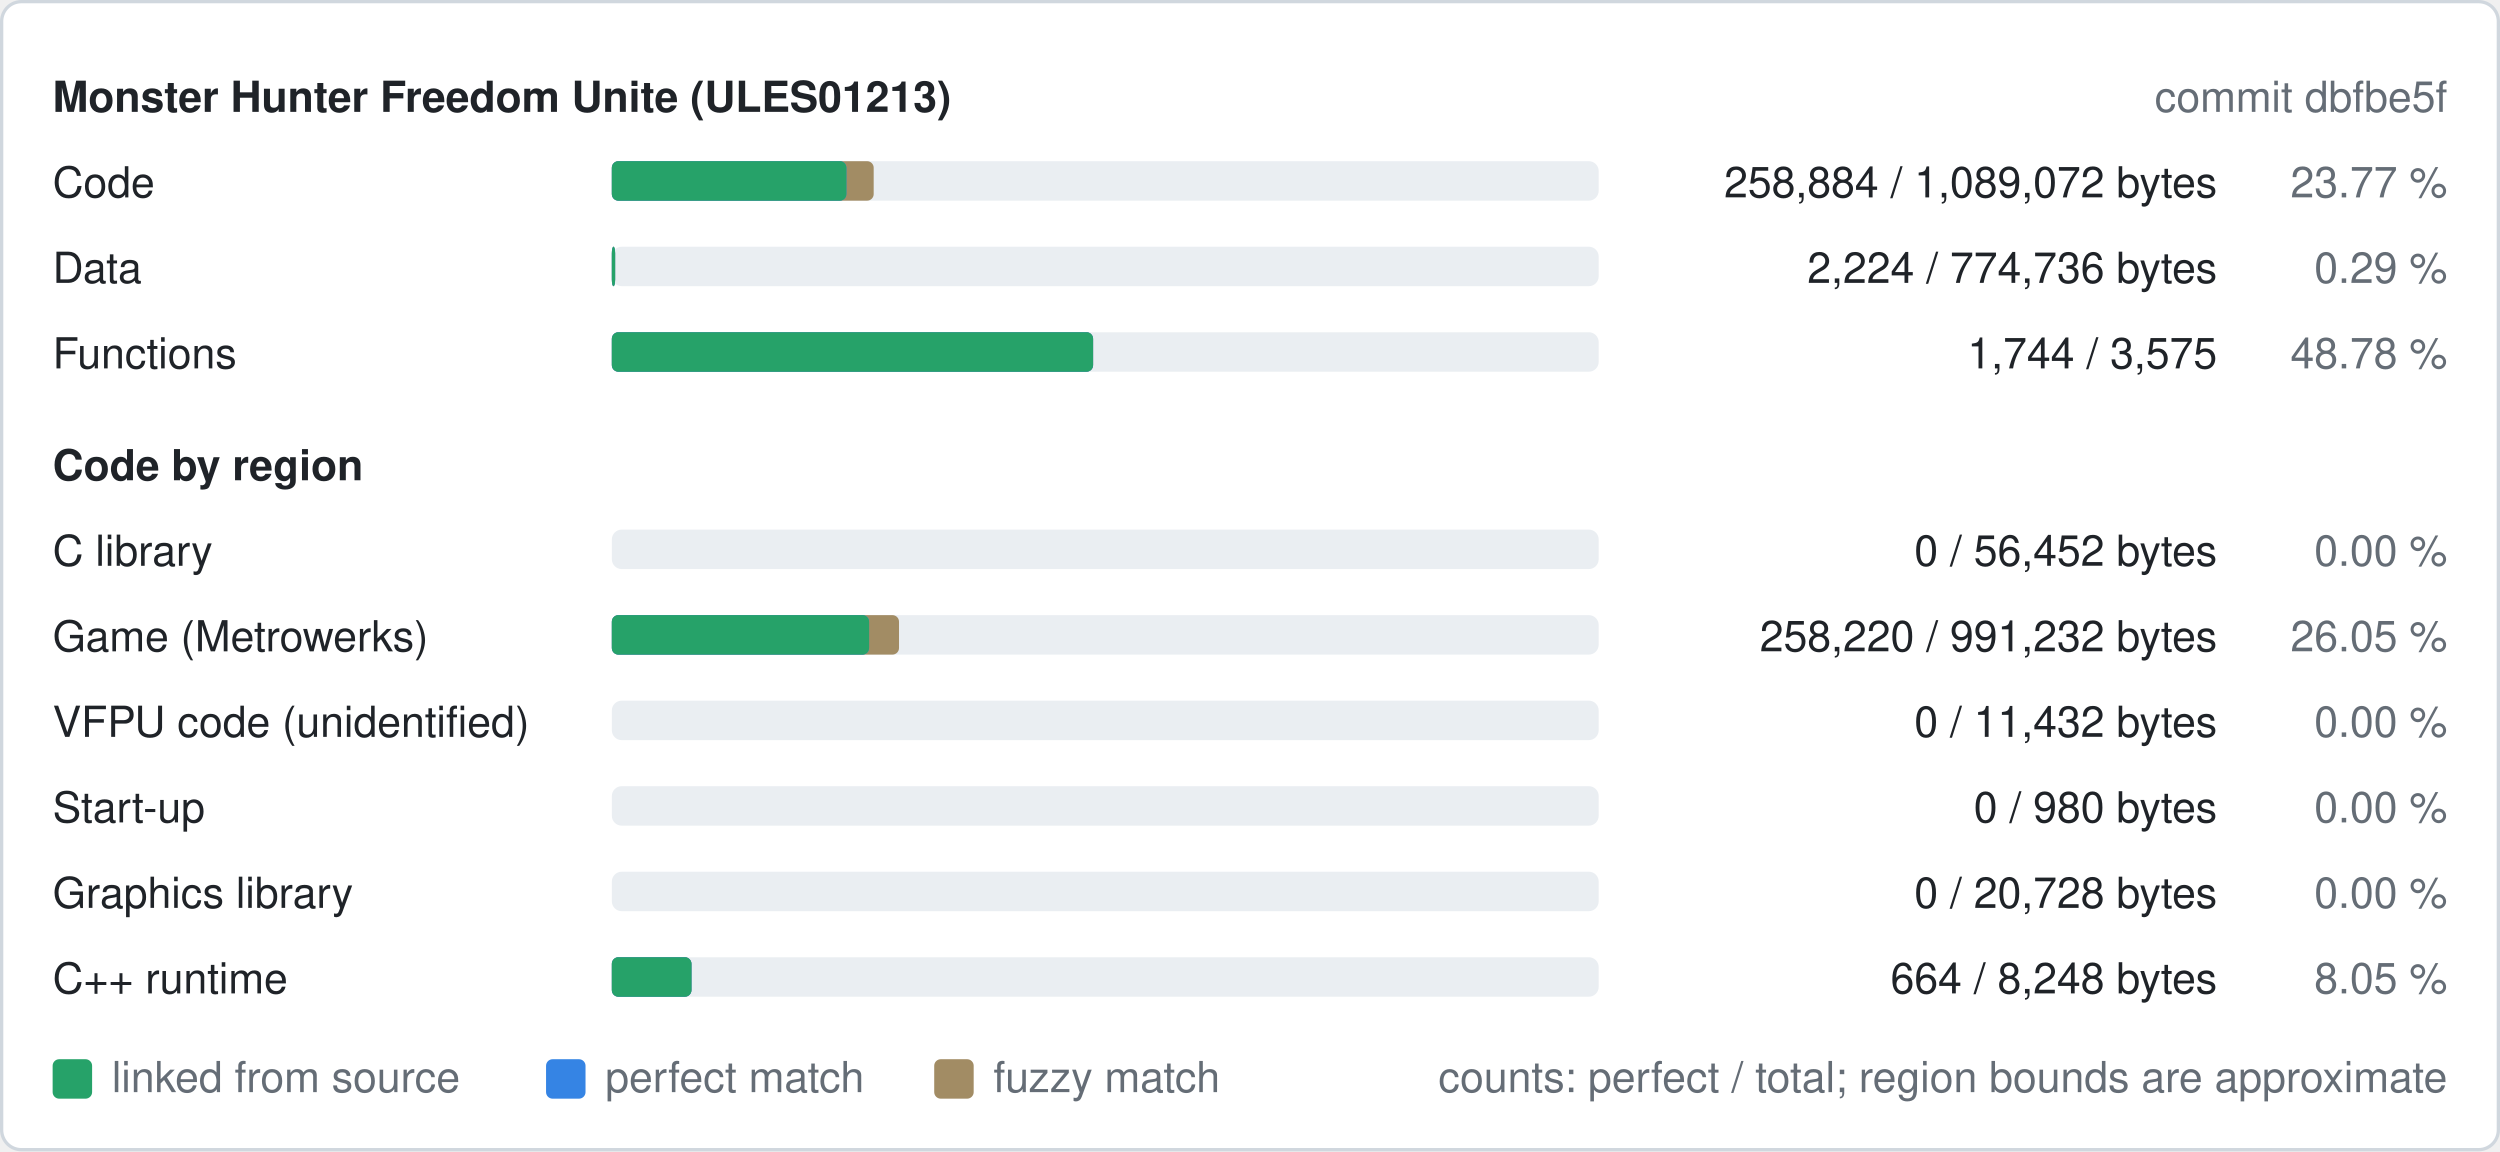
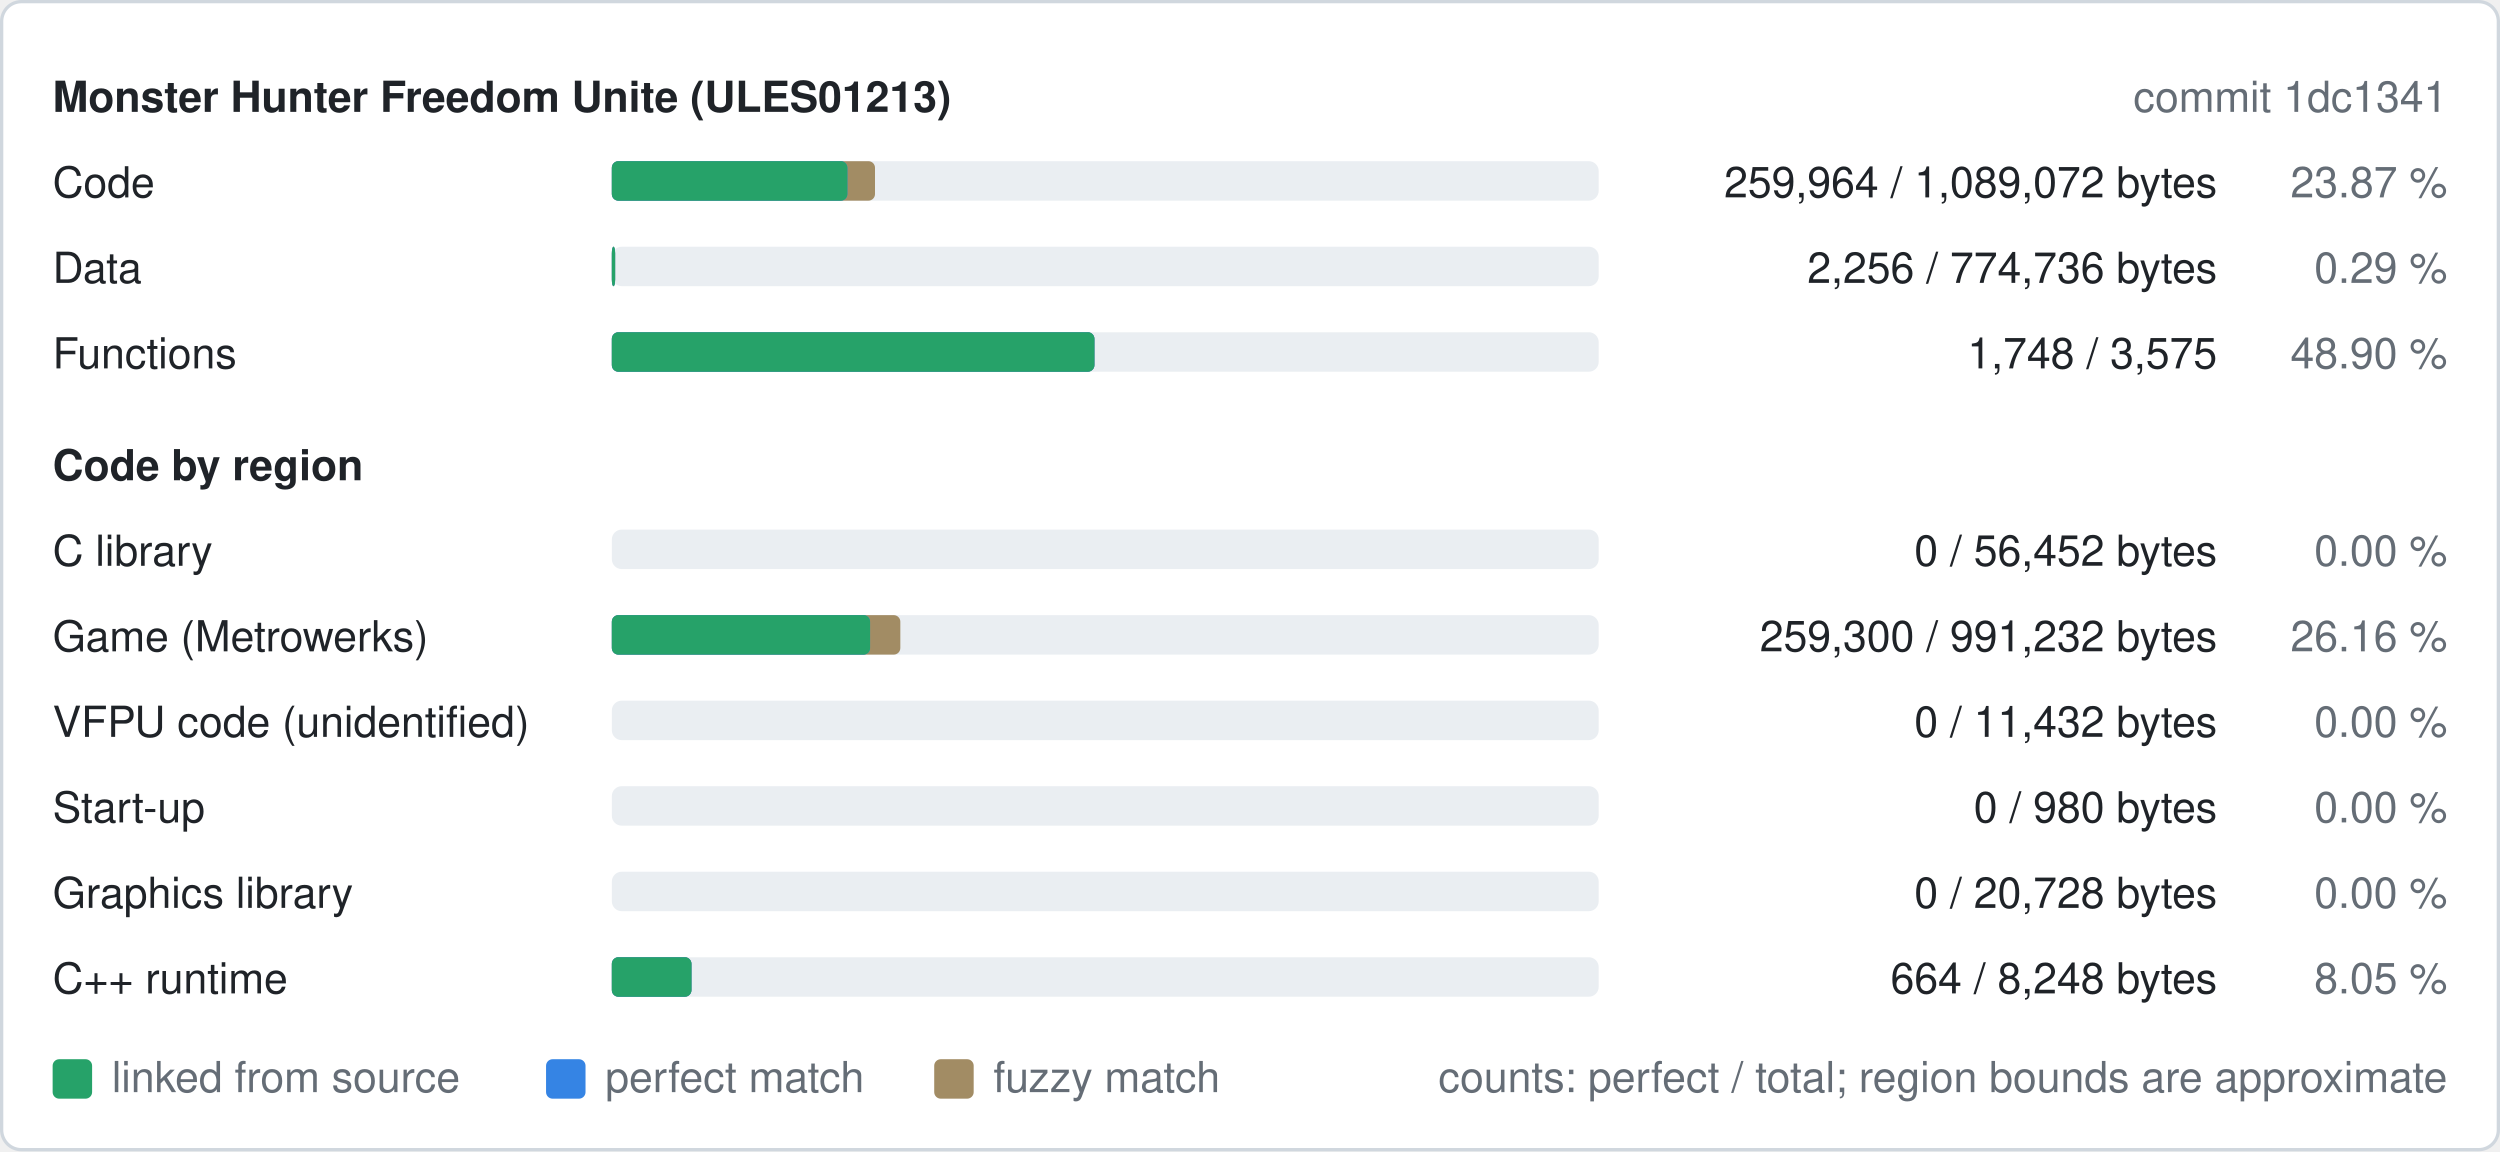
<svg xmlns="http://www.w3.org/2000/svg" width="760" height="350" viewBox="0 0 760 350" role="img" aria-label="Decompilation progress of ULES01213">
  <style>
text{font-family:-apple-system,BlinkMacSystemFont,"Segoe UI",Helvetica,Arial,sans-serif;font-size:13px}
.b{font-weight:600}
.bg{fill:#ffffff;stroke:#d0d7de}.t{fill:#1f2328}.m{fill:#656d76}.track{fill:#eaeef2}.fuzzy{fill:#a28c64}.perfect{fill:#3584e4}.linked{fill:#26a269}
@media (prefers-color-scheme: dark){.bg{fill:#0d1117;stroke:#30363d}.t{fill:#e6edf3}.m{fill:#8d96a0}.track{fill:#21262d}.fuzzy{fill:#a28c64}.perfect{fill:#3584e4}.linked{fill:#2ec27e}}
</style>
  <rect class="bg" x="0.5" y="0.5" width="759" height="349" rx="6" />
  <text class="t b" x="16" y="34">Monster Hunter Freedom Unite (ULES01213)</text>
-   <text class="m" x="744" y="34" text-anchor="end">commit dbfbe5f</text>
+   <text class="m" x="744" y="34" text-anchor="end">commit 1dc1341</text>
  <text class="t" x="16" y="60">Code</text>
  <rect class="track" x="186" y="49" width="300" height="12" rx="3" />
-   <rect class="fuzzy" x="186" y="49" width="79.6" height="12" rx="2" />
-   <rect class="perfect" x="186" y="49" width="71.3" height="12" rx="2" />
-   <rect class="linked" x="186" y="49" width="71.3" height="12" rx="2" />
-   <text class="t" x="674" y="60" text-anchor="end">258,884 / 1,089,072 bytes</text>
-   <text class="m" x="744" y="60" text-anchor="end">23.77 %</text>
+   <rect class="fuzzy" x="186" y="49" width="80.0" height="12" rx="2" />
+   <rect class="perfect" x="186" y="49" width="71.6" height="12" rx="2" />
+   <rect class="linked" x="186" y="49" width="71.6" height="12" rx="2" />
+   <text class="t" x="674" y="60" text-anchor="end">259,964 / 1,089,072 bytes</text>
+   <text class="m" x="744" y="60" text-anchor="end">23.87 %</text>
  <text class="t" x="16" y="86">Data</text>
  <rect class="track" x="186" y="75" width="300" height="12" rx="3" />
  <rect class="fuzzy" x="186" y="75" width="1.0" height="12" rx="2" />
  <rect class="perfect" x="186" y="75" width="1.0" height="12" rx="2" />
  <rect class="linked" x="186" y="75" width="1.0" height="12" rx="2" />
-   <text class="t" x="674" y="86" text-anchor="end">2,224 / 774,736 bytes</text>
+   <text class="t" x="674" y="86" text-anchor="end">2,256 / 774,736 bytes</text>
  <text class="m" x="744" y="86" text-anchor="end">0.29 %</text>
  <text class="t" x="16" y="112">Functions</text>
  <rect class="track" x="186" y="101" width="300" height="12" rx="3" />
-   <rect class="fuzzy" x="186" y="101" width="146.3" height="12" rx="2" />
-   <rect class="perfect" x="186" y="101" width="146.3" height="12" rx="2" />
-   <rect class="linked" x="186" y="101" width="146.3" height="12" rx="2" />
-   <text class="t" x="674" y="112" text-anchor="end">1,744 / 3,575</text>
-   <text class="m" x="744" y="112" text-anchor="end">48.78 %</text>
+   <rect class="fuzzy" x="186" y="101" width="146.7" height="12" rx="2" />
+   <rect class="perfect" x="186" y="101" width="146.7" height="12" rx="2" />
+   <rect class="linked" x="186" y="101" width="146.7" height="12" rx="2" />
+   <text class="t" x="674" y="112" text-anchor="end">1,748 / 3,575</text>
+   <text class="m" x="744" y="112" text-anchor="end">48.90 %</text>
  <text class="t b" x="16" y="146">Code by region</text>
  <text class="t" x="16" y="172">C library</text>
  <rect class="track" x="186" y="161" width="300" height="12" rx="3" />
  <text class="t" x="674" y="172" text-anchor="end">0 / 56,452 bytes</text>
  <text class="m" x="744" y="172" text-anchor="end">0.00 %</text>
  <text class="t" x="16" y="198">Game (Metrowerks)</text>
  <rect class="track" x="186" y="187" width="300" height="12" rx="3" />
-   <rect class="fuzzy" x="186" y="187" width="87.3" height="12" rx="2" />
-   <rect class="perfect" x="186" y="187" width="78.2" height="12" rx="2" />
-   <rect class="linked" x="186" y="187" width="78.2" height="12" rx="2" />
-   <text class="t" x="674" y="198" text-anchor="end">258,220 / 991,232 bytes</text>
-   <text class="m" x="744" y="198" text-anchor="end">26.05 %</text>
+   <rect class="fuzzy" x="186" y="187" width="87.7" height="12" rx="2" />
+   <rect class="perfect" x="186" y="187" width="78.5" height="12" rx="2" />
+   <rect class="linked" x="186" y="187" width="78.5" height="12" rx="2" />
+   <text class="t" x="674" y="198" text-anchor="end">259,300 / 991,232 bytes</text>
+   <text class="m" x="744" y="198" text-anchor="end">26.16 %</text>
  <text class="t" x="16" y="224">VFPU code (unidentified)</text>
  <rect class="track" x="186" y="213" width="300" height="12" rx="3" />
  <text class="t" x="674" y="224" text-anchor="end">0 / 11,432 bytes</text>
  <text class="m" x="744" y="224" text-anchor="end">0.00 %</text>
  <text class="t" x="16" y="250">Start-up</text>
  <rect class="track" x="186" y="239" width="300" height="12" rx="3" />
  <text class="t" x="674" y="250" text-anchor="end">0 / 980 bytes</text>
  <text class="m" x="744" y="250" text-anchor="end">0.00 %</text>
  <text class="t" x="16" y="276">Graphics library</text>
  <rect class="track" x="186" y="265" width="300" height="12" rx="3" />
  <text class="t" x="674" y="276" text-anchor="end">0 / 20,728 bytes</text>
  <text class="m" x="744" y="276" text-anchor="end">0.00 %</text>
  <text class="t" x="16" y="302">C++ runtime</text>
  <rect class="track" x="186" y="291" width="300" height="12" rx="3" />
  <rect class="fuzzy" x="186" y="291" width="24.2" height="12" rx="2" />
  <rect class="perfect" x="186" y="291" width="24.2" height="12" rx="2" />
  <rect class="linked" x="186" y="291" width="24.2" height="12" rx="2" />
  <text class="t" x="674" y="302" text-anchor="end">664 / 8,248 bytes</text>
  <text class="m" x="744" y="302" text-anchor="end">8.05 %</text>
  <rect class="linked" x="16" y="322" width="12" height="12" rx="2" />
  <text class="m" x="34" y="332">linked from source</text>
  <rect class="perfect" x="166" y="322" width="12" height="12" rx="2" />
  <text class="m" x="184" y="332">perfect match</text>
  <rect class="fuzzy" x="284" y="322" width="12" height="12" rx="2" />
  <text class="m" x="302" y="332">fuzzy match</text>
  <text class="m" x="744" y="332" text-anchor="end">counts: perfect / total; region bounds are approximate</text>
</svg>
